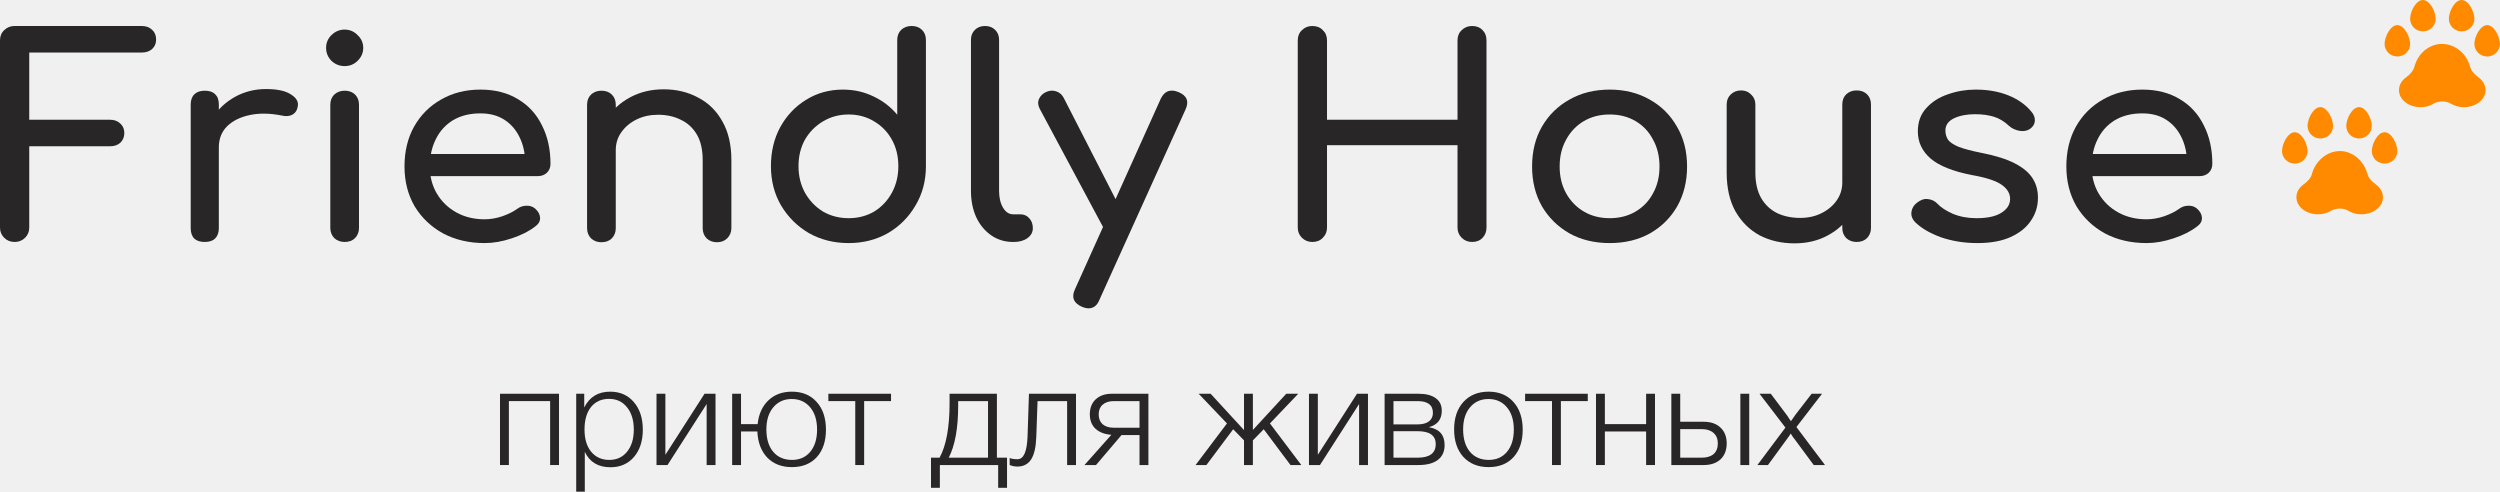
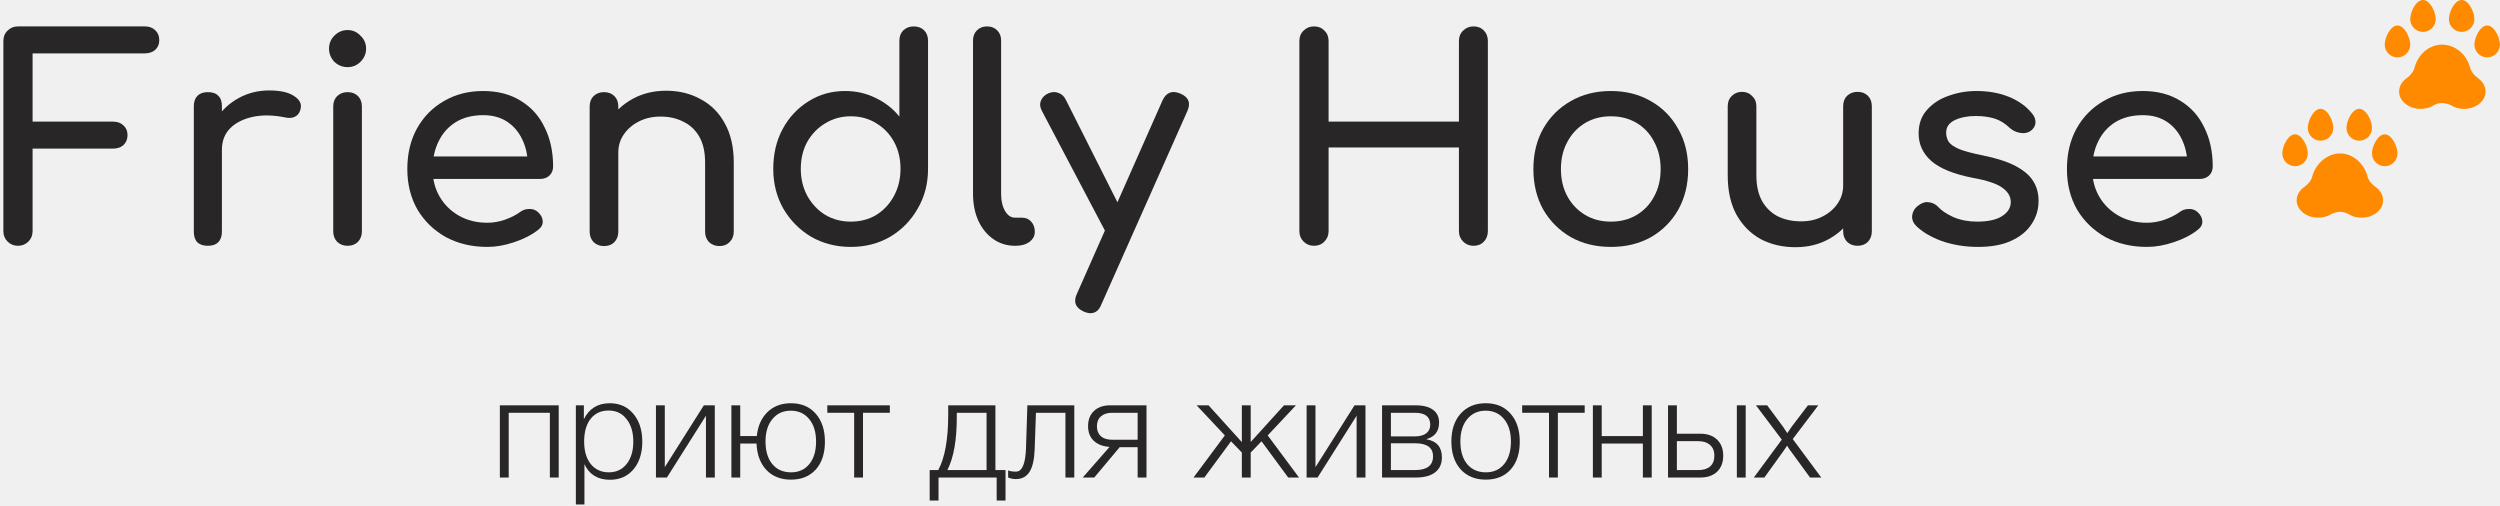
- <svg xmlns="http://www.w3.org/2000/svg" width="300" height="59" viewBox="0 0 300 59" fill="none">
-   <path d="M67.081 55.804H66.016V48.132H61.065V55.804H60V47.25H67.081V55.804Z" fill="#282626" />
-   <path d="M70.108 47.25V48.897C70.739 47.633 71.775 47 73.218 47C74.401 47 75.347 47.416 76.057 48.248C76.778 49.08 77.138 50.184 77.138 51.56C77.138 52.914 76.784 54.007 76.074 54.839C75.364 55.66 74.423 56.071 73.251 56.071C71.787 56.071 70.761 55.455 70.176 54.223V59H69.145V47.25H70.108ZM75.246 48.881C74.716 48.204 73.995 47.865 73.082 47.865C72.17 47.865 71.449 48.193 70.919 48.847C70.401 49.502 70.142 50.401 70.142 51.544C70.142 52.664 70.407 53.552 70.936 54.207C71.477 54.861 72.204 55.189 73.116 55.189C74.006 55.189 74.716 54.861 75.246 54.207C75.786 53.541 76.057 52.659 76.057 51.56C76.057 50.44 75.786 49.547 75.246 48.881Z" fill="#282626" />
-   <path d="M85.862 55.804H84.798V48.481L80.1 55.804H78.781V47.25H79.846V54.573L84.544 47.25H85.862V55.804Z" fill="#282626" />
-   <path d="M95.024 47C96.275 47 97.266 47.41 97.998 48.232C98.742 49.053 99.114 50.162 99.114 51.56C99.114 52.947 98.748 54.046 98.015 54.856C97.283 55.655 96.286 56.054 95.024 56.054C93.796 56.054 92.81 55.671 92.067 54.906C91.334 54.129 90.94 53.086 90.883 51.777H88.923V55.804H87.859V47.25H88.923V50.895H90.917C91.041 49.696 91.469 48.748 92.202 48.048C92.934 47.349 93.875 47 95.024 47ZM97.221 48.881C96.669 48.215 95.931 47.882 95.007 47.882C94.083 47.882 93.345 48.215 92.793 48.881C92.241 49.535 91.965 50.417 91.965 51.527C91.965 52.659 92.236 53.552 92.776 54.207C93.328 54.861 94.083 55.189 95.041 55.189C95.965 55.189 96.697 54.861 97.238 54.207C97.779 53.552 98.049 52.664 98.049 51.544C98.049 50.423 97.773 49.535 97.221 48.881Z" fill="#282626" />
-   <path d="M106.925 48.132H103.697V55.804H102.632V48.132H99.404V47.25H106.925V48.132Z" fill="#282626" />
-   <path d="M120.844 58.534H119.78V55.804H112.783V58.534H111.719V54.922H112.749C113.549 53.469 113.949 51.277 113.949 48.348V47.25H119.628V54.922H120.844V58.534ZM118.563 54.922V48.132H114.98V48.698C114.98 51.383 114.603 53.458 113.848 54.922H118.563Z" fill="#282626" />
-   <path d="M129.12 55.804H128.055V48.132H124.506L124.354 52.426C124.309 53.669 124.1 54.573 123.729 55.139C123.357 55.705 122.81 55.987 122.089 55.987C121.774 55.987 121.464 55.926 121.16 55.804V54.956C121.363 55.056 121.678 55.105 122.106 55.105C122.839 55.105 123.239 54.196 123.306 52.376L123.475 47.25H129.12V55.804Z" fill="#282626" />
-   <path d="M137.808 55.804H136.743V52.209H134.58L131.521 55.804H130.136L133.363 52.176C132.575 52.121 131.944 51.882 131.471 51.461C131.009 51.028 130.778 50.445 130.778 49.713C130.778 48.958 131.014 48.359 131.488 47.915C131.972 47.472 132.614 47.25 133.414 47.25H137.808V55.804ZM136.743 48.132H133.668C133.093 48.132 132.642 48.276 132.316 48.565C132 48.842 131.842 49.23 131.842 49.73C131.842 50.229 132 50.623 132.316 50.911C132.642 51.189 133.093 51.327 133.668 51.327H136.743V48.132Z" fill="#282626" />
-   <path d="M147.98 51.51L144.769 55.804H143.468L147.236 50.811L143.839 47.25H145.276L149.281 51.61V47.25H150.346V51.594L154.351 47.25H155.788L152.391 50.811L156.159 55.804H154.858L151.647 51.51L150.346 52.842V55.804H149.281V52.842L147.98 51.51Z" fill="#282626" />
-   <path d="M164.157 55.804H163.092V48.481L158.394 55.804H157.076V47.25H158.14V54.573L162.838 47.25H164.157V55.804Z" fill="#282626" />
-   <path d="M173.352 53.408C173.352 54.184 173.082 54.778 172.541 55.189C172 55.599 171.228 55.804 170.226 55.804H166.153V47.25H170.226C171.116 47.25 171.803 47.427 172.287 47.782C172.772 48.126 173.014 48.626 173.014 49.28C173.014 50.312 172.513 50.967 171.51 51.244V51.277C172.738 51.488 173.352 52.198 173.352 53.408ZM171.949 49.547C171.949 48.603 171.335 48.132 170.107 48.132H167.217V50.928H170.107C170.704 50.928 171.161 50.806 171.476 50.562C171.792 50.318 171.949 49.979 171.949 49.547ZM172.287 53.291C172.287 52.259 171.561 51.743 170.107 51.743H167.217V54.922H170.107C171.561 54.922 172.287 54.379 172.287 53.291Z" fill="#282626" />
-   <path d="M178.634 47C179.885 47 180.876 47.41 181.609 48.232C182.352 49.053 182.724 50.162 182.724 51.56C182.724 52.947 182.358 54.046 181.625 54.856C180.893 55.655 179.896 56.054 178.634 56.054C177.372 56.054 176.364 55.649 175.609 54.839C174.865 54.018 174.494 52.914 174.494 51.527C174.494 50.151 174.865 49.053 175.609 48.232C176.364 47.41 177.372 47 178.634 47ZM180.831 48.881C180.279 48.215 179.541 47.882 178.617 47.882C177.693 47.882 176.955 48.215 176.403 48.881C175.851 49.535 175.575 50.417 175.575 51.527C175.575 52.659 175.846 53.552 176.386 54.207C176.939 54.861 177.693 55.189 178.651 55.189C179.575 55.189 180.307 54.861 180.848 54.207C181.389 53.552 181.659 52.664 181.659 51.544C181.659 50.423 181.383 49.535 180.831 48.881Z" fill="#282626" />
-   <path d="M190.533 48.132H187.305V55.804H186.241V48.132H183.013V47.25H190.533V48.132Z" fill="#282626" />
-   <path d="M198.6 55.804H197.535V51.777H192.584V55.804H191.519V47.25H192.584V50.895H197.535V47.25H198.6V55.804Z" fill="#282626" />
-   <path d="M200.562 47.25H201.627V50.612H204.449C205.294 50.612 205.965 50.845 206.46 51.311C206.956 51.777 207.204 52.409 207.204 53.208C207.204 54.018 206.956 54.656 206.46 55.122C205.965 55.577 205.294 55.804 204.449 55.804H200.562V47.25ZM206.139 53.208C206.139 52.664 205.965 52.243 205.615 51.943C205.277 51.644 204.804 51.494 204.196 51.494H201.627V54.922H204.196C204.815 54.922 205.294 54.778 205.632 54.49C205.97 54.19 206.139 53.763 206.139 53.208ZM208.843 47.25H209.908V55.804H208.843V47.25Z" fill="#282626" />
-   <path d="M218.645 47.25L215.569 51.244L219 55.804H217.648L215.333 52.675C215.299 52.631 215.254 52.576 215.198 52.509C215.152 52.431 215.102 52.354 215.045 52.276C215 52.198 214.95 52.115 214.893 52.026C214.769 52.226 214.623 52.437 214.454 52.659L212.156 55.804H210.888L214.251 51.311L211.142 47.25H212.494L214.369 49.746C214.437 49.824 214.527 49.957 214.64 50.146C214.764 50.323 214.854 50.456 214.91 50.545C215.237 50.079 215.423 49.813 215.468 49.746L217.395 47.25H218.645Z" fill="#282626" />
-   <path d="M1.755 29.036C1.26 29.036 0.844 28.87 0.506 28.538C0.169 28.206 0 27.797 0 27.31V4.845C0 4.336 0.169 3.927 0.506 3.617C0.844 3.285 1.26 3.119 1.755 3.119H17.012C17.529 3.119 17.945 3.274 18.261 3.584C18.576 3.871 18.733 4.259 18.733 4.745C18.733 5.21 18.576 5.586 18.261 5.873C17.945 6.161 17.529 6.305 17.012 6.305H3.51V14.368H13.198C13.715 14.368 14.131 14.523 14.446 14.833C14.761 15.121 14.919 15.497 14.919 15.961C14.919 16.426 14.761 16.813 14.446 17.123C14.131 17.41 13.715 17.554 13.198 17.554H3.51V27.31C3.51 27.797 3.342 28.206 3.004 28.538C2.667 28.87 2.25 29.036 1.755 29.036Z" fill="#282626" />
-   <path d="M24.539 17.687C24.539 16.36 24.865 15.176 25.518 14.136C26.193 13.074 27.093 12.234 28.218 11.614C29.343 10.995 30.581 10.685 31.931 10.685C33.281 10.685 34.282 10.906 34.935 11.349C35.61 11.769 35.869 12.278 35.711 12.875C35.644 13.185 35.509 13.428 35.306 13.605C35.126 13.76 34.912 13.86 34.665 13.904C34.417 13.948 34.147 13.937 33.855 13.871C32.414 13.583 31.121 13.561 29.973 13.804C28.825 14.048 27.914 14.501 27.239 15.165C26.586 15.829 26.26 16.669 26.26 17.687H24.539ZM24.573 29.036C24.032 29.036 23.616 28.903 23.324 28.638C23.031 28.35 22.885 27.93 22.885 27.377V12.543C22.885 12.012 23.031 11.603 23.324 11.316C23.616 11.028 24.032 10.884 24.573 10.884C25.135 10.884 25.551 11.028 25.821 11.316C26.114 11.581 26.26 11.99 26.26 12.543V27.377C26.26 27.907 26.114 28.317 25.821 28.604C25.551 28.892 25.135 29.036 24.573 29.036Z" fill="#282626" />
-   <path d="M41.359 29.036C40.864 29.036 40.448 28.881 40.11 28.571C39.795 28.239 39.638 27.83 39.638 27.343V12.577C39.638 12.068 39.795 11.659 40.11 11.349C40.448 11.039 40.864 10.884 41.359 10.884C41.877 10.884 42.293 11.039 42.608 11.349C42.923 11.659 43.08 12.068 43.08 12.577V27.343C43.08 27.83 42.923 28.239 42.608 28.571C42.293 28.881 41.877 29.036 41.359 29.036ZM41.359 7.931C40.751 7.931 40.223 7.721 39.773 7.3C39.345 6.858 39.131 6.338 39.131 5.741C39.131 5.143 39.345 4.635 39.773 4.214C40.223 3.772 40.751 3.551 41.359 3.551C41.967 3.551 42.484 3.772 42.912 4.214C43.362 4.635 43.587 5.143 43.587 5.741C43.587 6.338 43.362 6.858 42.912 7.3C42.484 7.721 41.967 7.931 41.359 7.931Z" fill="#282626" />
-   <path d="M58.16 29.169C56.292 29.169 54.627 28.781 53.164 28.007C51.724 27.211 50.588 26.127 49.755 24.755C48.945 23.361 48.54 21.768 48.54 19.977C48.54 18.163 48.923 16.57 49.688 15.198C50.475 13.804 51.556 12.72 52.928 11.946C54.301 11.15 55.876 10.752 57.654 10.752C59.409 10.752 60.916 11.139 62.177 11.913C63.437 12.665 64.393 13.716 65.046 15.065C65.721 16.393 66.058 17.93 66.058 19.678C66.058 20.098 65.912 20.452 65.62 20.74C65.327 21.005 64.956 21.138 64.506 21.138H50.903V18.483H64.404L63.02 19.413C62.998 18.306 62.773 17.322 62.345 16.459C61.918 15.574 61.31 14.877 60.523 14.368C59.735 13.86 58.779 13.605 57.654 13.605C56.371 13.605 55.268 13.882 54.346 14.435C53.446 14.988 52.759 15.751 52.287 16.725C51.814 17.676 51.578 18.76 51.578 19.977C51.578 21.193 51.859 22.277 52.422 23.229C52.984 24.18 53.761 24.932 54.751 25.485C55.741 26.038 56.877 26.315 58.16 26.315C58.858 26.315 59.566 26.193 60.286 25.95C61.029 25.684 61.625 25.386 62.075 25.054C62.413 24.81 62.773 24.689 63.156 24.689C63.56 24.667 63.909 24.777 64.202 25.02C64.584 25.352 64.787 25.717 64.809 26.116C64.832 26.514 64.652 26.857 64.269 27.144C63.504 27.742 62.548 28.228 61.4 28.604C60.275 28.98 59.195 29.169 58.16 29.169Z" fill="#282626" />
-   <path d="M86.043 29.069C85.548 29.069 85.132 28.914 84.794 28.604C84.48 28.273 84.322 27.863 84.322 27.377V19.213C84.322 17.952 84.086 16.924 83.613 16.127C83.141 15.331 82.499 14.745 81.689 14.368C80.902 13.97 79.99 13.771 78.955 13.771C78.01 13.771 77.155 13.959 76.39 14.335C75.625 14.711 75.017 15.22 74.567 15.862C74.117 16.481 73.892 17.2 73.892 18.019H71.766C71.766 16.625 72.103 15.386 72.778 14.302C73.476 13.196 74.421 12.322 75.614 11.681C76.806 11.039 78.145 10.718 79.63 10.718C81.183 10.718 82.567 11.05 83.782 11.714C85.02 12.355 85.987 13.307 86.685 14.568C87.405 15.829 87.765 17.377 87.765 19.213V27.377C87.765 27.863 87.596 28.273 87.258 28.604C86.944 28.914 86.538 29.069 86.043 29.069ZM72.171 29.069C71.676 29.069 71.259 28.914 70.922 28.604C70.607 28.273 70.449 27.863 70.449 27.377V12.577C70.449 12.068 70.607 11.659 70.922 11.349C71.259 11.039 71.676 10.884 72.171 10.884C72.688 10.884 73.105 11.039 73.42 11.349C73.735 11.659 73.892 12.068 73.892 12.577V27.377C73.892 27.863 73.735 28.273 73.42 28.604C73.105 28.914 72.688 29.069 72.171 29.069Z" fill="#282626" />
-   <path d="M101.828 29.169C100.073 29.169 98.486 28.77 97.069 27.974C95.674 27.155 94.56 26.049 93.727 24.655C92.917 23.262 92.512 21.691 92.512 19.943C92.512 18.196 92.883 16.636 93.626 15.264C94.391 13.871 95.426 12.776 96.731 11.979C98.036 11.161 99.51 10.752 101.153 10.752C102.48 10.752 103.707 11.028 104.832 11.581C105.957 12.112 106.902 12.842 107.667 13.771V4.812C107.667 4.303 107.825 3.893 108.14 3.584C108.477 3.274 108.894 3.119 109.389 3.119C109.906 3.119 110.322 3.274 110.638 3.584C110.953 3.893 111.11 4.303 111.11 4.812V19.943C111.11 21.691 110.694 23.262 109.861 24.655C109.051 26.049 107.948 27.155 106.553 27.974C105.158 28.77 103.583 29.169 101.828 29.169ZM101.828 26.182C102.975 26.182 103.999 25.916 104.899 25.386C105.8 24.832 106.508 24.08 107.026 23.129C107.543 22.178 107.802 21.116 107.802 19.943C107.802 18.749 107.543 17.687 107.026 16.758C106.508 15.829 105.8 15.099 104.899 14.568C103.999 14.015 102.975 13.738 101.828 13.738C100.703 13.738 99.679 14.015 98.756 14.568C97.856 15.099 97.136 15.829 96.596 16.758C96.079 17.687 95.82 18.749 95.82 19.943C95.82 21.116 96.079 22.178 96.596 23.129C97.136 24.08 97.856 24.832 98.756 25.386C99.679 25.916 100.703 26.182 101.828 26.182Z" fill="#282626" />
-   <path d="M121.578 29.036C120.588 29.036 119.71 28.77 118.945 28.239C118.18 27.708 117.584 26.989 117.156 26.082C116.729 25.153 116.515 24.091 116.515 22.897V4.778C116.515 4.292 116.672 3.893 116.987 3.584C117.302 3.274 117.707 3.119 118.202 3.119C118.698 3.119 119.103 3.274 119.418 3.584C119.733 3.893 119.89 4.292 119.89 4.778V22.897C119.89 23.715 120.048 24.39 120.363 24.921C120.678 25.452 121.083 25.717 121.578 25.717H122.422C122.872 25.717 123.232 25.872 123.502 26.182C123.794 26.492 123.941 26.89 123.941 27.377C123.941 27.863 123.727 28.262 123.299 28.571C122.872 28.881 122.32 29.036 121.645 29.036H121.578Z" fill="#282626" />
-   <path d="M130.617 37C130.392 37 130.122 36.934 129.807 36.801C128.817 36.358 128.547 35.661 128.997 34.71L139.292 11.847C139.742 10.917 140.451 10.652 141.418 11.05C142.431 11.47 142.712 12.167 142.262 13.141L131.934 35.971C131.663 36.657 131.225 37 130.617 37ZM134.6 28.306C134.172 28.483 133.767 28.505 133.385 28.372C133.025 28.217 132.732 27.93 132.507 27.509L124.778 13.074C124.553 12.654 124.519 12.256 124.677 11.88C124.857 11.482 125.16 11.194 125.588 11.017C126.015 10.84 126.42 10.829 126.803 10.984C127.186 11.117 127.478 11.393 127.681 11.813L135.073 26.248C135.298 26.669 135.376 27.078 135.309 27.476C135.264 27.852 135.028 28.129 134.6 28.306Z" fill="#282626" />
-   <path d="M157.486 29.036C156.991 29.036 156.575 28.87 156.237 28.538C155.899 28.206 155.731 27.797 155.731 27.31V4.845C155.731 4.336 155.899 3.927 156.237 3.617C156.575 3.285 156.991 3.119 157.486 3.119C158.003 3.119 158.42 3.285 158.735 3.617C159.072 3.927 159.241 4.336 159.241 4.845V14.368H174.903V4.845C174.903 4.336 175.071 3.927 175.409 3.617C175.746 3.285 176.163 3.119 176.658 3.119C177.175 3.119 177.592 3.285 177.907 3.617C178.222 3.927 178.379 4.336 178.379 4.845V27.31C178.379 27.797 178.222 28.206 177.907 28.538C177.592 28.87 177.175 29.036 176.658 29.036C176.163 29.036 175.746 28.87 175.409 28.538C175.071 28.206 174.903 27.797 174.903 27.31V17.421H159.241V27.31C159.241 27.797 159.072 28.206 158.735 28.538C158.42 28.87 158.003 29.036 157.486 29.036Z" fill="#282626" />
-   <path d="M193.166 29.169C191.344 29.169 189.735 28.781 188.34 28.007C186.944 27.211 185.842 26.127 185.032 24.755C184.244 23.361 183.85 21.768 183.85 19.977C183.85 18.163 184.244 16.57 185.032 15.198C185.842 13.804 186.944 12.72 188.34 11.946C189.735 11.15 191.344 10.752 193.166 10.752C194.967 10.752 196.564 11.15 197.959 11.946C199.354 12.72 200.446 13.804 201.233 15.198C202.043 16.57 202.449 18.163 202.449 19.977C202.449 21.768 202.055 23.361 201.267 24.755C200.48 26.127 199.388 27.211 197.993 28.007C196.598 28.781 194.989 29.169 193.166 29.169ZM193.166 26.182C194.336 26.182 195.372 25.916 196.272 25.386C197.172 24.855 197.869 24.125 198.364 23.195C198.882 22.266 199.141 21.193 199.141 19.977C199.141 18.76 198.882 17.687 198.364 16.758C197.869 15.806 197.172 15.065 196.272 14.534C195.372 14.004 194.336 13.738 193.166 13.738C191.996 13.738 190.961 14.004 190.061 14.534C189.161 15.065 188.452 15.806 187.935 16.758C187.417 17.687 187.158 18.76 187.158 19.977C187.158 21.193 187.417 22.266 187.935 23.195C188.452 24.125 189.161 24.855 190.061 25.386C190.961 25.916 191.996 26.182 193.166 26.182Z" fill="#282626" />
-   <path d="M215.336 29.202C213.783 29.202 212.388 28.881 211.15 28.239C209.935 27.576 208.968 26.613 208.248 25.352C207.55 24.091 207.201 22.543 207.201 20.707V12.543C207.201 12.057 207.359 11.659 207.674 11.349C208.011 11.017 208.428 10.851 208.923 10.851C209.418 10.851 209.823 11.017 210.138 11.349C210.475 11.659 210.644 12.057 210.644 12.543V20.707C210.644 21.945 210.88 22.974 211.353 23.793C211.825 24.589 212.467 25.186 213.277 25.585C214.087 25.961 214.998 26.149 216.011 26.149C216.978 26.149 217.833 25.961 218.576 25.585C219.341 25.209 219.949 24.7 220.399 24.058C220.849 23.417 221.074 22.698 221.074 21.901H223.2C223.2 23.273 222.851 24.512 222.154 25.618C221.479 26.724 220.545 27.598 219.352 28.239C218.182 28.881 216.843 29.202 215.336 29.202ZM222.795 29.036C222.3 29.036 221.884 28.881 221.546 28.571C221.231 28.239 221.074 27.83 221.074 27.343V12.543C221.074 12.035 221.231 11.625 221.546 11.316C221.884 11.006 222.3 10.851 222.795 10.851C223.313 10.851 223.729 11.006 224.044 11.316C224.359 11.625 224.517 12.035 224.517 12.543V27.343C224.517 27.83 224.359 28.239 224.044 28.571C223.729 28.881 223.313 29.036 222.795 29.036Z" fill="#282626" />
-   <path d="M237.297 29.169C235.722 29.169 234.259 28.936 232.909 28.472C231.581 27.985 230.546 27.377 229.804 26.647C229.466 26.293 229.32 25.894 229.365 25.452C229.432 24.987 229.658 24.611 230.04 24.324C230.49 23.97 230.929 23.826 231.356 23.892C231.806 23.936 232.189 24.125 232.504 24.456C232.887 24.877 233.494 25.275 234.327 25.651C235.182 26.005 236.127 26.182 237.162 26.182C238.467 26.182 239.457 25.972 240.132 25.552C240.83 25.131 241.19 24.589 241.212 23.925C241.235 23.262 240.909 22.687 240.234 22.2C239.581 21.713 238.377 21.315 236.622 21.005C234.349 20.563 232.695 19.899 231.66 19.014C230.648 18.129 230.141 17.045 230.141 15.762C230.141 14.634 230.479 13.705 231.154 12.975C231.829 12.223 232.695 11.67 233.753 11.316C234.811 10.94 235.913 10.752 237.061 10.752C238.546 10.752 239.862 10.984 241.01 11.448C242.158 11.913 243.069 12.555 243.744 13.373C244.059 13.727 244.205 14.103 244.183 14.501C244.16 14.877 243.969 15.198 243.609 15.464C243.249 15.707 242.821 15.784 242.326 15.696C241.831 15.607 241.415 15.408 241.077 15.099C240.515 14.568 239.907 14.203 239.255 14.004C238.602 13.804 237.848 13.705 236.993 13.705C236.003 13.705 235.159 13.871 234.462 14.203C233.787 14.534 233.449 15.021 233.449 15.663C233.449 16.061 233.55 16.426 233.753 16.758C233.978 17.067 234.406 17.355 235.036 17.62C235.666 17.864 236.588 18.107 237.803 18.351C239.491 18.682 240.819 19.103 241.786 19.612C242.776 20.12 243.485 20.718 243.913 21.404C244.34 22.067 244.554 22.841 244.554 23.726C244.554 24.744 244.273 25.662 243.71 26.481C243.17 27.299 242.36 27.952 241.28 28.439C240.222 28.925 238.895 29.169 237.297 29.169Z" fill="#282626" />
-   <path d="M257.582 29.169C255.714 29.169 254.049 28.781 252.586 28.007C251.146 27.211 250.01 26.127 249.177 24.755C248.367 23.361 247.962 21.768 247.962 19.977C247.962 18.163 248.345 16.57 249.11 15.198C249.897 13.804 250.977 12.72 252.35 11.946C253.723 11.15 255.298 10.752 257.075 10.752C258.831 10.752 260.338 11.139 261.598 11.913C262.859 12.665 263.815 13.716 264.467 15.065C265.143 16.393 265.48 17.93 265.48 19.678C265.48 20.098 265.334 20.452 265.041 20.74C264.749 21.005 264.377 21.138 263.927 21.138H250.325V18.483H263.826L262.442 19.413C262.42 18.306 262.195 17.322 261.767 16.459C261.34 15.574 260.732 14.877 259.944 14.368C259.157 13.86 258.201 13.605 257.075 13.605C255.793 13.605 254.69 13.882 253.768 14.435C252.868 14.988 252.181 15.751 251.709 16.725C251.236 17.676 251 18.76 251 19.977C251 21.193 251.281 22.277 251.844 23.229C252.406 24.18 253.183 24.932 254.173 25.485C255.163 26.038 256.299 26.315 257.582 26.315C258.279 26.315 258.988 26.193 259.708 25.95C260.451 25.684 261.047 25.386 261.497 25.054C261.835 24.81 262.195 24.689 262.577 24.689C262.982 24.667 263.331 24.777 263.624 25.02C264.006 25.352 264.209 25.717 264.231 26.116C264.254 26.514 264.074 26.857 263.691 27.144C262.926 27.742 261.97 28.228 260.822 28.604C259.697 28.98 258.617 29.169 257.582 29.169Z" fill="#282626" />
-   <g clip-path="url(#clip0_301_1084)">
-     <path d="M285.096 22.126C284.539 21.73 284.214 21.329 284.1 20.9C283.678 19.297 282.316 18.126 280.787 18.126C279.259 18.126 277.845 19.297 277.423 20.901C277.31 21.329 276.984 21.73 276.427 22.127C275.748 22.61 275.438 23.357 275.617 24.078C275.832 24.945 276.811 25.716 278.15 25.716C278.717 25.716 279.255 25.573 279.705 25.303C280.004 25.123 280.411 25.028 280.786 25.028C281.16 25.028 281.515 25.123 281.818 25.303C282.27 25.574 282.805 25.718 283.366 25.718C284.705 25.718 285.69 24.95 285.907 24.078C286.085 23.357 285.774 22.609 285.096 22.126Z" fill="#FF8A00" />
-     <path d="M276.905 18.126C276.905 17.255 276.204 15.867 275.373 15.867C274.542 15.867 273.841 17.255 273.841 18.126C273.841 18.956 274.529 19.632 275.373 19.632C276.218 19.632 276.905 18.956 276.905 18.126Z" fill="#FF8A00" />
-     <path d="M286.15 15.867C285.319 15.867 284.617 17.255 284.617 18.126C284.617 18.956 285.305 19.632 286.15 19.632C286.994 19.632 287.682 18.956 287.682 18.126C287.682 17.255 286.981 15.867 286.15 15.867Z" fill="#FF8A00" />
-     <path d="M281.553 15.113C281.553 15.944 282.241 16.62 283.085 16.62C283.93 16.62 284.617 15.944 284.617 15.113C284.617 14.242 283.916 12.854 283.085 12.854C282.254 12.854 281.553 14.242 281.553 15.113Z" fill="#FF8A00" />
-     <path d="M278.438 16.62C279.282 16.62 279.97 15.944 279.97 15.113C279.97 14.242 279.269 12.854 278.438 12.854C277.607 12.854 276.905 14.242 276.905 15.113C276.905 15.944 277.593 16.62 278.438 16.62Z" fill="#FF8A00" />
-     <path d="M297.405 9.272C296.847 8.876 296.522 8.425 296.408 7.996C295.986 6.392 294.573 5.272 293.044 5.272C291.516 5.272 290.154 6.392 289.732 7.997C289.618 8.425 289.293 8.876 288.735 9.273C288.057 9.756 287.746 10.503 287.925 11.224C288.14 12.091 289.119 12.862 290.459 12.862C291.025 12.862 291.563 12.72 292.014 12.45C292.313 12.269 292.669 12.174 293.043 12.174C293.417 12.174 293.823 12.269 294.126 12.449C294.578 12.72 295.113 12.864 295.674 12.864C297.013 12.864 297.998 12.096 298.215 11.224C298.394 10.503 298.083 9.755 297.405 9.272Z" fill="#FF8A00" />
-     <path d="M289.214 5.272C289.214 4.401 288.513 3.013 287.682 3.013C286.851 3.013 286.15 4.401 286.15 5.272C286.15 6.102 286.837 6.778 287.682 6.778C288.526 6.778 289.214 6.102 289.214 5.272Z" fill="#FF8A00" />
-     <path d="M298.458 3.013C297.627 3.013 296.926 4.401 296.926 5.272C296.926 6.102 297.613 6.778 298.458 6.778C299.303 6.778 299.99 6.102 299.99 5.272C299.99 4.401 299.289 3.013 298.458 3.013Z" fill="#FF8A00" />
-     <path d="M293.862 2.26C293.862 3.09 294.549 3.766 295.394 3.766C296.238 3.766 296.926 3.09 296.926 2.26C296.926 1.388 296.225 0 295.394 0C294.562 0 293.862 1.388 293.862 2.26Z" fill="#FF8A00" />
-     <path d="M289.214 2.26C289.214 3.09 289.902 3.766 290.746 3.766C291.591 3.766 292.278 3.09 292.278 2.26C292.278 1.388 291.577 0 290.746 0C289.915 0 289.214 1.388 289.214 2.26Z" fill="#FF8A00" />
+ <svg xmlns="http://www.w3.org/2000/svg" width="356" height="72" viewBox="0 0 356 72" fill="none">
+   <path d="M79.56 68H78.3V58.78H72.44V68H71.18V57.72H79.56V68Z" fill="#282626" />
+   <path d="M83.142 57.72V59.7C83.889 58.18 85.115 57.42 86.822 57.42C88.222 57.42 89.342 57.92 90.182 58.92C91.035 59.92 91.462 61.247 91.462 62.9C91.462 64.527 91.042 65.84 90.202 66.84C89.362 67.827 88.249 68.32 86.862 68.32C85.129 68.32 83.915 67.58 83.222 66.1V71.84H82.002V57.72H83.142ZM89.222 59.68C88.596 58.867 87.742 58.46 86.662 58.46C85.582 58.46 84.729 58.853 84.102 59.64C83.489 60.427 83.182 61.507 83.182 62.88C83.182 64.227 83.496 65.293 84.122 66.08C84.762 66.867 85.622 67.26 86.702 67.26C87.755 67.26 88.596 66.867 89.222 66.08C89.862 65.28 90.182 64.22 90.182 62.9C90.182 61.553 89.862 60.48 89.222 59.68Z" fill="#282626" />
+   <path d="M101.787 68H100.527V59.2L94.967 68H93.407V57.72H94.667V66.52L100.227 57.72H101.787V68Z" fill="#282626" />
+   <path d="M112.629 57.42C114.109 57.42 115.282 57.913 116.149 58.9C117.029 59.887 117.469 61.22 117.469 62.9C117.469 64.567 117.035 65.887 116.169 66.86C115.302 67.82 114.122 68.3 112.629 68.3C111.175 68.3 110.009 67.84 109.129 66.92C108.262 65.987 107.795 64.733 107.729 63.16H105.409V68H104.149V57.72H105.409V62.1H107.769C107.915 60.66 108.422 59.52 109.289 58.68C110.155 57.84 111.269 57.42 112.629 57.42ZM115.229 59.68C114.575 58.88 113.702 58.48 112.609 58.48C111.515 58.48 110.642 58.88 109.989 59.68C109.335 60.467 109.009 61.527 109.009 62.86C109.009 64.22 109.329 65.293 109.969 66.08C110.622 66.867 111.515 67.26 112.649 67.26C113.742 67.26 114.609 66.867 115.249 66.08C115.889 65.293 116.209 64.227 116.209 62.88C116.209 61.533 115.882 60.467 115.229 59.68Z" fill="#282626" />
+   <path d="M126.712 58.78H122.892V68H121.632V58.78H117.812V57.72H126.712V58.78Z" fill="#282626" />
+   <path d="M143.186 71.28H141.926V68H133.646V71.28H132.386V66.94H133.606C134.552 65.193 135.026 62.56 135.026 59.04V57.72H141.746V66.94H143.186V71.28ZM140.486 66.94V58.78H136.246V59.46C136.246 62.687 135.799 65.18 134.906 66.94H140.486Z" fill="#282626" />
+   <path d="M152.979 68H151.719V58.78H147.519L147.339 63.94C147.286 65.433 147.039 66.52 146.599 67.2C146.159 67.88 145.512 68.22 144.659 68.22C144.286 68.22 143.919 68.147 143.559 68V66.98C143.799 67.1 144.172 67.16 144.679 67.16C145.546 67.16 146.019 66.067 146.099 63.88L146.299 57.72H152.979V68Z" fill="#282626" />
+   <path d="M163.261 68H162.001V63.68H159.441L155.821 68H154.181L158.001 63.64C157.068 63.573 156.321 63.287 155.761 62.78C155.214 62.26 154.941 61.56 154.941 60.68C154.941 59.773 155.221 59.053 155.781 58.52C156.354 57.987 157.114 57.72 158.061 57.72H163.261V68ZM162.001 58.78H158.361C157.681 58.78 157.148 58.953 156.761 59.3C156.388 59.633 156.201 60.1 156.201 60.7C156.201 61.3 156.388 61.773 156.761 62.12C157.148 62.453 157.681 62.62 158.361 62.62H162.001V58.78Z" fill="#282626" />
+   <path d="M175.299 62.84L171.499 68H169.959L174.419 62L170.399 57.72H172.099L176.839 62.96V57.72H178.099V62.94L182.839 57.72H184.539L180.519 62L184.979 68H183.439L179.639 62.84L178.099 64.44V68H176.839V64.44L175.299 62.84Z" fill="#282626" />
+   <path d="M194.443 68H193.183V59.2L187.623 68H186.063V57.72H187.323V66.52L192.883 57.72H194.443V68Z" fill="#282626" />
+   <path d="M205.325 65.12C205.325 66.053 205.005 66.767 204.365 67.26C203.725 67.753 202.812 68 201.625 68H196.805V57.72H201.625C202.678 57.72 203.492 57.933 204.065 58.36C204.638 58.773 204.925 59.373 204.925 60.16C204.925 61.4 204.332 62.187 203.145 62.52V62.56C204.598 62.813 205.325 63.667 205.325 65.12ZM203.665 60.48C203.665 59.347 202.938 58.78 201.485 58.78H198.065V62.14H201.485C202.192 62.14 202.732 61.993 203.105 61.7C203.478 61.407 203.665 61 203.665 60.48ZM204.065 64.98C204.065 63.74 203.205 63.12 201.485 63.12H198.065V66.94H201.485C203.205 66.94 204.065 66.287 204.065 64.98Z" fill="#282626" />
+   <path d="M211.576 57.42C213.056 57.42 214.229 57.913 215.096 58.9C215.976 59.887 216.416 61.22 216.416 62.9C216.416 64.567 215.983 65.887 215.116 66.86C214.249 67.82 213.069 68.3 211.576 68.3C210.083 68.3 208.889 67.813 207.996 66.84C207.116 65.853 206.676 64.527 206.676 62.86C206.676 61.207 207.116 59.887 207.996 58.9C208.889 57.913 210.083 57.42 211.576 57.42ZM214.176 59.68C213.523 58.88 212.649 58.48 211.556 58.48C210.463 58.48 209.589 58.88 208.936 59.68C208.283 60.467 207.956 61.527 207.956 62.86C207.956 64.22 208.276 65.293 208.916 66.08C209.569 66.867 210.463 67.26 211.596 67.26C212.689 67.26 213.556 66.867 214.196 66.08C214.836 65.293 215.156 64.227 215.156 62.88C215.156 61.533 214.829 60.467 214.176 59.68Z" fill="#282626" />
+   <path d="M225.658 58.78H221.838V68H220.578V58.78H216.758V57.72H225.658V58.78Z" fill="#282626" />
+   <path d="M235.205 68H233.945V63.16H228.085V68H226.825V57.72H228.085V62.1H233.945V57.72H235.205V68Z" fill="#282626" />
+   <path d="M237.527 57.72H238.787V61.76H242.127C243.127 61.76 243.92 62.04 244.507 62.6C245.093 63.16 245.387 63.92 245.387 64.88C245.387 65.853 245.093 66.62 244.507 67.18C243.92 67.727 243.127 68 242.127 68H237.527V57.72ZM244.127 64.88C244.127 64.227 243.92 63.72 243.507 63.36C243.107 63 242.547 62.82 241.827 62.82H238.787V66.94H241.827C242.56 66.94 243.127 66.767 243.527 66.42C243.927 66.06 244.127 65.547 244.127 64.88ZM247.327 57.72H248.587V68H247.327V57.72Z" fill="#282626" />
+   <path d="M258.927 57.72L255.287 62.52L259.347 68H257.747L255.007 64.24C254.967 64.187 254.913 64.12 254.847 64.04C254.793 63.947 254.733 63.853 254.667 63.76C254.613 63.667 254.553 63.567 254.487 63.46C254.34 63.7 254.167 63.953 253.967 64.22L251.247 68H249.747L253.727 62.6L250.047 57.72H251.647L253.867 60.72C253.947 60.813 254.053 60.973 254.187 61.2C254.333 61.413 254.44 61.573 254.507 61.68C254.893 61.12 255.113 60.8 255.167 60.72L257.447 57.72H258.927Z" fill="#282626" />
+   <path d="M2.56 35C1.973 35 1.48 34.8 1.08 34.4C0.68 34 0.48 33.507 0.48 32.92V5.84C0.48 5.227 0.68 4.733 1.08 4.36C1.48 3.96 1.973 3.76 2.56 3.76H20.64C21.253 3.76 21.747 3.947 22.12 4.32C22.493 4.667 22.68 5.133 22.68 5.72C22.68 6.28 22.493 6.733 22.12 7.08C21.747 7.427 21.253 7.6 20.64 7.6H4.64V17.32H16.12C16.733 17.32 17.227 17.507 17.6 17.88C17.973 18.227 18.16 18.68 18.16 19.24C18.16 19.8 17.973 20.267 17.6 20.64C17.227 20.987 16.733 21.16 16.12 21.16H4.64V32.92C4.64 33.507 4.44 34 4.04 34.4C3.64 34.8 3.147 35 2.56 35Z" fill="#282626" />
+   <path d="M29.56 21.32C29.56 19.72 29.947 18.293 30.72 17.04C31.52 15.76 32.587 14.747 33.92 14C35.253 13.253 36.72 12.88 38.32 12.88C39.92 12.88 41.107 13.147 41.88 13.68C42.68 14.187 42.987 14.8 42.8 15.52C42.72 15.893 42.56 16.187 42.32 16.4C42.107 16.587 41.853 16.707 41.56 16.76C41.267 16.813 40.947 16.8 40.6 16.72C38.893 16.373 37.36 16.347 36 16.64C34.64 16.933 33.56 17.48 32.76 18.28C31.987 19.08 31.6 20.093 31.6 21.32H29.56ZM29.6 35C28.96 35 28.467 34.84 28.12 34.52C27.773 34.173 27.6 33.667 27.6 33V15.12C27.6 14.48 27.773 13.987 28.12 13.64C28.467 13.293 28.96 13.12 29.6 13.12C30.267 13.12 30.76 13.293 31.08 13.64C31.427 13.96 31.6 14.453 31.6 15.12V33C31.6 33.64 31.427 34.133 31.08 34.48C30.76 34.827 30.267 35 29.6 35Z" fill="#282626" />
+   <path d="M49.493 35C48.906 35 48.413 34.813 48.013 34.44C47.64 34.04 47.453 33.547 47.453 32.96V15.16C47.453 14.547 47.64 14.053 48.013 13.68C48.413 13.307 48.906 13.12 49.493 13.12C50.106 13.12 50.6 13.307 50.973 13.68C51.346 14.053 51.533 14.547 51.533 15.16V32.96C51.533 33.547 51.346 34.04 50.973 34.44C50.6 34.813 50.106 35 49.493 35ZM49.493 9.56C48.773 9.56 48.146 9.307 47.613 8.8C47.106 8.267 46.853 7.64 46.853 6.92C46.853 6.2 47.106 5.587 47.613 5.08C48.146 4.547 48.773 4.28 49.493 4.28C50.213 4.28 50.826 4.547 51.333 5.08C51.866 5.587 52.133 6.2 52.133 6.92C52.133 7.64 51.866 8.267 51.333 8.8C50.826 9.307 50.213 9.56 49.493 9.56Z" fill="#282626" />
+   <path d="M69.403 35.16C67.19 35.16 65.217 34.693 63.483 33.76C61.777 32.8 60.43 31.493 59.443 29.84C58.483 28.16 58.003 26.24 58.003 24.08C58.003 21.893 58.457 19.973 59.363 18.32C60.297 16.64 61.577 15.333 63.203 14.4C64.83 13.44 66.697 12.96 68.803 12.96C70.883 12.96 72.67 13.427 74.163 14.36C75.657 15.267 76.79 16.533 77.563 18.16C78.363 19.76 78.763 21.613 78.763 23.72C78.763 24.227 78.59 24.653 78.243 25C77.897 25.32 77.457 25.48 76.923 25.48H60.803V22.28H76.803L75.163 23.4C75.137 22.067 74.87 20.88 74.363 19.84C73.857 18.773 73.137 17.933 72.203 17.32C71.27 16.707 70.137 16.4 68.803 16.4C67.283 16.4 65.977 16.733 64.883 17.4C63.817 18.067 63.003 18.987 62.443 20.16C61.883 21.307 61.603 22.613 61.603 24.08C61.603 25.547 61.937 26.853 62.603 28C63.27 29.147 64.19 30.053 65.363 30.72C66.537 31.387 67.883 31.72 69.403 31.72C70.23 31.72 71.07 31.573 71.923 31.28C72.803 30.96 73.51 30.6 74.043 30.2C74.443 29.907 74.87 29.76 75.323 29.76C75.803 29.733 76.217 29.867 76.563 30.16C77.017 30.56 77.257 31 77.283 31.48C77.31 31.96 77.097 32.373 76.643 32.72C75.737 33.44 74.603 34.027 73.243 34.48C71.91 34.933 70.63 35.16 69.403 35.16Z" fill="#282626" />
+   <path d="M102.447 35.04C101.86 35.04 101.367 34.853 100.967 34.48C100.594 34.08 100.407 33.587 100.407 33V23.16C100.407 21.64 100.127 20.4 99.567 19.44C99.007 18.48 98.247 17.773 97.287 17.32C96.354 16.84 95.274 16.6 94.047 16.6C92.927 16.6 91.914 16.827 91.007 17.28C90.1 17.733 89.38 18.347 88.847 19.12C88.314 19.867 88.047 20.733 88.047 21.72H85.527C85.527 20.04 85.927 18.547 86.727 17.24C87.554 15.907 88.674 14.853 90.087 14.08C91.501 13.307 93.087 12.92 94.847 12.92C96.687 12.92 98.327 13.32 99.767 14.12C101.234 14.893 102.381 16.04 103.207 17.56C104.061 19.08 104.487 20.947 104.487 23.16V33C104.487 33.587 104.287 34.08 103.887 34.48C103.514 34.853 103.034 35.04 102.447 35.04ZM86.007 35.04C85.421 35.04 84.927 34.853 84.527 34.48C84.154 34.08 83.967 33.587 83.967 33V15.16C83.967 14.547 84.154 14.053 84.527 13.68C84.927 13.307 85.421 13.12 86.007 13.12C86.621 13.12 87.114 13.307 87.487 13.68C87.861 14.053 88.047 14.547 88.047 15.16V33C88.047 33.587 87.861 34.08 87.487 34.48C87.114 34.853 86.621 35.04 86.007 35.04Z" fill="#282626" />
+   <path d="M121.153 35.16C119.073 35.16 117.193 34.68 115.513 33.72C113.859 32.733 112.539 31.4 111.553 29.72C110.593 28.04 110.113 26.147 110.113 24.04C110.113 21.933 110.553 20.053 111.433 18.4C112.339 16.72 113.566 15.4 115.113 14.44C116.659 13.453 118.406 12.96 120.353 12.96C121.926 12.96 123.379 13.293 124.713 13.96C126.046 14.6 127.166 15.48 128.073 16.6V5.8C128.073 5.187 128.259 4.693 128.633 4.32C129.033 3.947 129.526 3.76 130.113 3.76C130.726 3.76 131.219 3.947 131.593 4.32C131.966 4.693 132.153 5.187 132.153 5.8V24.04C132.153 26.147 131.659 28.04 130.673 29.72C129.713 31.4 128.406 32.733 126.753 33.72C125.099 34.68 123.233 35.16 121.153 35.16ZM121.153 31.56C122.513 31.56 123.726 31.24 124.793 30.6C125.859 29.933 126.699 29.027 127.313 27.88C127.926 26.733 128.233 25.453 128.233 24.04C128.233 22.6 127.926 21.32 127.313 20.2C126.699 19.08 125.859 18.2 124.793 17.56C123.726 16.893 122.513 16.56 121.153 16.56C119.819 16.56 118.606 16.893 117.513 17.56C116.446 18.2 115.593 19.08 114.953 20.2C114.339 21.32 114.033 22.6 114.033 24.04C114.033 25.453 114.339 26.733 114.953 27.88C115.593 29.027 116.446 29.933 117.513 30.6C118.606 31.24 119.819 31.56 121.153 31.56Z" fill="#282626" />
+   <path d="M144.558 35C143.384 35 142.344 34.68 141.438 34.04C140.531 33.4 139.824 32.533 139.318 31.44C138.811 30.32 138.558 29.04 138.558 27.6V5.76C138.558 5.173 138.744 4.693 139.118 4.32C139.491 3.947 139.971 3.76 140.558 3.76C141.144 3.76 141.624 3.947 141.998 4.32C142.371 4.693 142.558 5.173 142.558 5.76V27.6C142.558 28.587 142.744 29.4 143.118 30.04C143.491 30.68 143.971 31 144.558 31H145.558C146.091 31 146.518 31.187 146.838 31.56C147.184 31.933 147.358 32.413 147.358 33C147.358 33.587 147.104 34.067 146.598 34.44C146.091 34.813 145.438 35 144.638 35H144.558Z" fill="#282626" />
+   <path d="M155.27 44.6C155.003 44.6 154.683 44.52 154.31 44.36C153.137 43.827 152.817 42.987 153.35 41.84L165.55 14.28C166.083 13.16 166.923 12.84 168.07 13.32C169.27 13.827 169.603 14.667 169.07 15.84L156.83 43.36C156.51 44.187 155.99 44.6 155.27 44.6ZM159.99 34.12C159.483 34.333 159.003 34.36 158.55 34.2C158.123 34.013 157.777 33.667 157.51 33.16L148.35 15.76C148.083 15.253 148.043 14.773 148.23 14.32C148.443 13.84 148.803 13.493 149.31 13.28C149.817 13.067 150.297 13.053 150.75 13.24C151.203 13.4 151.55 13.733 151.79 14.24L160.55 31.64C160.817 32.147 160.91 32.64 160.83 33.12C160.777 33.573 160.497 33.907 159.99 34.12Z" fill="#282626" />
+   <path d="M187.111 35C186.525 35 186.031 34.8 185.631 34.4C185.231 34 185.031 33.507 185.031 32.92V5.84C185.031 5.227 185.231 4.733 185.631 4.36C186.031 3.96 186.525 3.76 187.111 3.76C187.725 3.76 188.218 3.96 188.591 4.36C188.991 4.733 189.191 5.227 189.191 5.84V17.32H207.751V5.84C207.751 5.227 207.951 4.733 208.351 4.36C208.751 3.96 209.245 3.76 209.831 3.76C210.445 3.76 210.938 3.96 211.311 4.36C211.685 4.733 211.871 5.227 211.871 5.84V32.92C211.871 33.507 211.685 34 211.311 34.4C210.938 34.8 210.445 35 209.831 35C209.245 35 208.751 34.8 208.351 34.4C207.951 34 207.751 33.507 207.751 32.92V21H189.191V32.92C189.191 33.507 188.991 34 188.591 34.4C188.218 34.8 187.725 35 187.111 35Z" fill="#282626" />
+   <path d="M229.395 35.16C227.235 35.16 225.328 34.693 223.675 33.76C222.022 32.8 220.715 31.493 219.755 29.84C218.822 28.16 218.355 26.24 218.355 24.08C218.355 21.893 218.822 19.973 219.755 18.32C220.715 16.64 222.022 15.333 223.675 14.4C225.328 13.44 227.235 12.96 229.395 12.96C231.528 12.96 233.422 13.44 235.075 14.4C236.728 15.333 238.022 16.64 238.955 18.32C239.915 19.973 240.395 21.893 240.395 24.08C240.395 26.24 239.928 28.16 238.995 29.84C238.062 31.493 236.768 32.8 235.115 33.76C233.462 34.693 231.555 35.16 229.395 35.16ZM229.395 31.56C230.782 31.56 232.008 31.24 233.075 30.6C234.142 29.96 234.968 29.08 235.555 27.96C236.168 26.84 236.475 25.547 236.475 24.08C236.475 22.613 236.168 21.32 235.555 20.2C234.968 19.053 234.142 18.16 233.075 17.52C232.008 16.88 230.782 16.56 229.395 16.56C228.008 16.56 226.782 16.88 225.715 17.52C224.648 18.16 223.808 19.053 223.195 20.2C222.582 21.32 222.275 22.613 222.275 24.08C222.275 25.547 222.582 26.84 223.195 27.96C223.808 29.08 224.648 29.96 225.715 30.6C226.782 31.24 228.008 31.56 229.395 31.56Z" fill="#282626" />
+   <path d="M255.667 35.2C253.827 35.2 252.174 34.813 250.707 34.04C249.267 33.24 248.12 32.08 247.267 30.56C246.441 29.04 246.027 27.173 246.027 24.96V15.12C246.027 14.533 246.214 14.053 246.587 13.68C246.987 13.28 247.48 13.08 248.067 13.08C248.654 13.08 249.134 13.28 249.507 13.68C249.907 14.053 250.107 14.533 250.107 15.12V24.96C250.107 26.453 250.387 27.693 250.947 28.68C251.507 29.64 252.267 30.36 253.227 30.84C254.187 31.293 255.267 31.52 256.467 31.52C257.614 31.52 258.627 31.293 259.507 30.84C260.414 30.387 261.134 29.773 261.667 29C262.2 28.227 262.467 27.36 262.467 26.4H264.987C264.987 28.053 264.574 29.547 263.747 30.88C262.947 32.213 261.84 33.267 260.427 34.04C259.04 34.813 257.454 35.2 255.667 35.2ZM264.507 35C263.921 35 263.427 34.813 263.027 34.44C262.654 34.04 262.467 33.547 262.467 32.96V15.12C262.467 14.507 262.654 14.013 263.027 13.64C263.427 13.267 263.921 13.08 264.507 13.08C265.121 13.08 265.614 13.267 265.987 13.64C266.36 14.013 266.547 14.507 266.547 15.12V32.96C266.547 33.547 266.36 34.04 265.987 34.44C265.614 34.813 265.121 35 264.507 35Z" fill="#282626" />
+   <path d="M281.693 35.16C279.826 35.16 278.093 34.88 276.493 34.32C274.919 33.733 273.693 33 272.813 32.12C272.413 31.693 272.239 31.213 272.293 30.68C272.373 30.12 272.639 29.667 273.093 29.32C273.626 28.893 274.146 28.72 274.653 28.8C275.186 28.853 275.639 29.08 276.013 29.48C276.466 29.987 277.186 30.467 278.173 30.92C279.186 31.347 280.306 31.56 281.533 31.56C283.079 31.56 284.253 31.307 285.053 30.8C285.879 30.293 286.306 29.64 286.333 28.84C286.359 28.04 285.973 27.347 285.173 26.76C284.399 26.173 282.973 25.693 280.893 25.32C278.199 24.787 276.239 23.987 275.013 22.92C273.813 21.853 273.213 20.547 273.213 19C273.213 17.64 273.613 16.52 274.413 15.64C275.213 14.733 276.239 14.067 277.493 13.64C278.746 13.187 280.053 12.96 281.413 12.96C283.173 12.96 284.733 13.24 286.093 13.8C287.453 14.36 288.533 15.133 289.333 16.12C289.706 16.547 289.879 17 289.853 17.48C289.826 17.933 289.599 18.32 289.173 18.64C288.746 18.933 288.239 19.027 287.653 18.92C287.066 18.813 286.573 18.573 286.173 18.2C285.506 17.56 284.786 17.12 284.013 16.88C283.239 16.64 282.346 16.52 281.333 16.52C280.159 16.52 279.159 16.72 278.333 17.12C277.533 17.52 277.133 18.107 277.133 18.88C277.133 19.36 277.253 19.8 277.493 20.2C277.759 20.573 278.266 20.92 279.013 21.24C279.759 21.533 280.853 21.827 282.293 22.12C284.293 22.52 285.866 23.027 287.013 23.64C288.186 24.253 289.026 24.973 289.533 25.8C290.039 26.6 290.293 27.533 290.293 28.6C290.293 29.827 289.959 30.933 289.293 31.92C288.653 32.907 287.693 33.693 286.413 34.28C285.159 34.867 283.586 35.16 281.693 35.16Z" fill="#282626" />
+   <path d="M305.732 35.16C303.518 35.16 301.545 34.693 299.812 33.76C298.105 32.8 296.758 31.493 295.772 29.84C294.812 28.16 294.332 26.24 294.332 24.08C294.332 21.893 294.785 19.973 295.692 18.32C296.625 16.64 297.905 15.333 299.532 14.4C301.158 13.44 303.025 12.96 305.132 12.96C307.212 12.96 308.998 13.427 310.492 14.36C311.985 15.267 313.118 16.533 313.892 18.16C314.692 19.76 315.092 21.613 315.092 23.72C315.092 24.227 314.918 24.653 314.572 25C314.225 25.32 313.785 25.48 313.252 25.48H297.132V22.28H313.132L311.492 23.4C311.465 22.067 311.198 20.88 310.692 19.84C310.185 18.773 309.465 17.933 308.532 17.32C307.598 16.707 306.465 16.4 305.132 16.4C303.612 16.4 302.305 16.733 301.212 17.4C300.145 18.067 299.332 18.987 298.772 20.16C298.212 21.307 297.932 22.613 297.932 24.08C297.932 25.547 298.265 26.853 298.932 28C299.598 29.147 300.518 30.053 301.692 30.72C302.865 31.387 304.212 31.72 305.732 31.72C306.558 31.72 307.398 31.573 308.252 31.28C309.132 30.96 309.838 30.6 310.372 30.2C310.772 29.907 311.198 29.76 311.652 29.76C312.132 29.733 312.545 29.867 312.892 30.16C313.345 30.56 313.585 31 313.612 31.48C313.638 31.96 313.425 32.373 312.972 32.72C312.065 33.44 310.932 34.027 309.572 34.48C308.238 34.933 306.958 35.16 305.732 35.16Z" fill="#282626" />
+   <g clip-path="url(#clip0_4_790)">
+     <path d="M338.338 26.671C337.678 26.194 337.292 25.711 337.157 25.193C336.657 23.26 335.043 21.849 333.231 21.849C331.42 21.849 329.745 23.26 329.245 25.194C329.11 25.71 328.725 26.194 328.064 26.672C327.26 27.254 326.892 28.155 327.104 29.024C327.359 30.069 328.519 30.998 330.107 30.998C330.778 30.998 331.415 30.826 331.949 30.501C332.304 30.284 332.786 30.169 333.23 30.169C333.673 30.169 334.094 30.283 334.453 30.5C334.989 30.827 335.622 31 336.287 31C337.874 31 339.042 30.075 339.298 29.024C339.51 28.155 339.141 27.253 338.338 26.671Z" fill="#FF8A00" />
+     <path d="M328.631 21.849C328.631 20.799 327.801 19.126 326.816 19.126C325.831 19.126 325 20.799 325 21.849C325 22.85 325.815 23.665 326.816 23.665C327.817 23.665 328.631 22.85 328.631 21.849Z" fill="#FF8A00" />
+     <path d="M339.586 19.126C338.602 19.126 337.771 20.799 337.771 21.849C337.771 22.85 338.585 23.665 339.586 23.665C340.587 23.665 341.402 22.85 341.402 21.849C341.402 20.799 340.571 19.126 339.586 19.126Z" fill="#FF8A00" />
+     <path d="M334.139 18.218C334.139 19.219 334.954 20.034 335.955 20.034C336.956 20.034 337.771 19.219 337.771 18.218C337.771 17.167 336.94 15.494 335.955 15.494C334.97 15.494 334.139 17.167 334.139 18.218Z" fill="#FF8A00" />
+     <path d="M330.447 20.034C331.448 20.034 332.263 19.219 332.263 18.218C332.263 17.167 331.432 15.494 330.447 15.494C329.462 15.494 328.631 17.167 328.631 18.218C328.631 19.219 329.446 20.034 330.447 20.034Z" fill="#FF8A00" />
+     <path d="M352.924 11.177C352.264 10.7 351.878 10.156 351.743 9.638C351.244 7.705 349.569 6.355 347.757 6.355C345.946 6.355 344.331 7.705 343.831 9.639C343.697 10.155 343.311 10.7 342.65 11.178C341.846 11.76 341.478 12.661 341.69 13.53C341.945 14.575 343.106 15.504 344.693 15.504C345.364 15.504 346.002 15.332 346.536 15.007C346.89 14.789 347.312 14.674 347.755 14.674C348.199 14.674 348.68 14.789 349.039 15.006C349.575 15.333 350.209 15.506 350.874 15.506C352.46 15.506 353.628 14.581 353.885 13.53C354.097 12.661 353.728 11.759 352.924 11.177Z" fill="#FF8A00" />
+     <path d="M343.218 6.355C343.218 5.304 342.387 3.631 341.402 3.631C340.417 3.631 339.586 5.304 339.586 6.355C339.586 7.356 340.401 8.171 341.402 8.171C342.403 8.171 343.218 7.356 343.218 6.355Z" fill="#FF8A00" />
+     <path d="M354.173 3.631C353.188 3.631 352.357 5.304 352.357 6.355C352.357 7.356 353.172 8.171 354.173 8.171C355.174 8.171 355.989 7.356 355.989 6.355C355.989 5.304 355.158 3.631 354.173 3.631Z" fill="#FF8A00" />
+     <path d="M348.726 2.724C348.726 3.725 349.54 4.539 350.541 4.539C351.542 4.539 352.357 3.725 352.357 2.724C352.357 1.673 351.526 0 350.541 0C349.556 0 348.726 1.673 348.726 2.724Z" fill="#FF8A00" />
+     <path d="M343.218 2.724C343.218 3.725 344.033 4.539 345.034 4.539C346.035 4.539 346.849 3.725 346.849 2.724C346.849 1.673 346.018 0 345.034 0C344.049 0 343.218 1.673 343.218 2.724Z" fill="#FF8A00" />
  </g>
  <defs>
-     <clipPath id="clip0_301_1084">
-       <rect width="26.159" height="25.718" fill="white" transform="translate(273.841)" />
+     <clipPath id="clip0_4_790">
+       <rect width="31" height="31" fill="white" transform="translate(325)" />
    </clipPath>
  </defs>
</svg>
